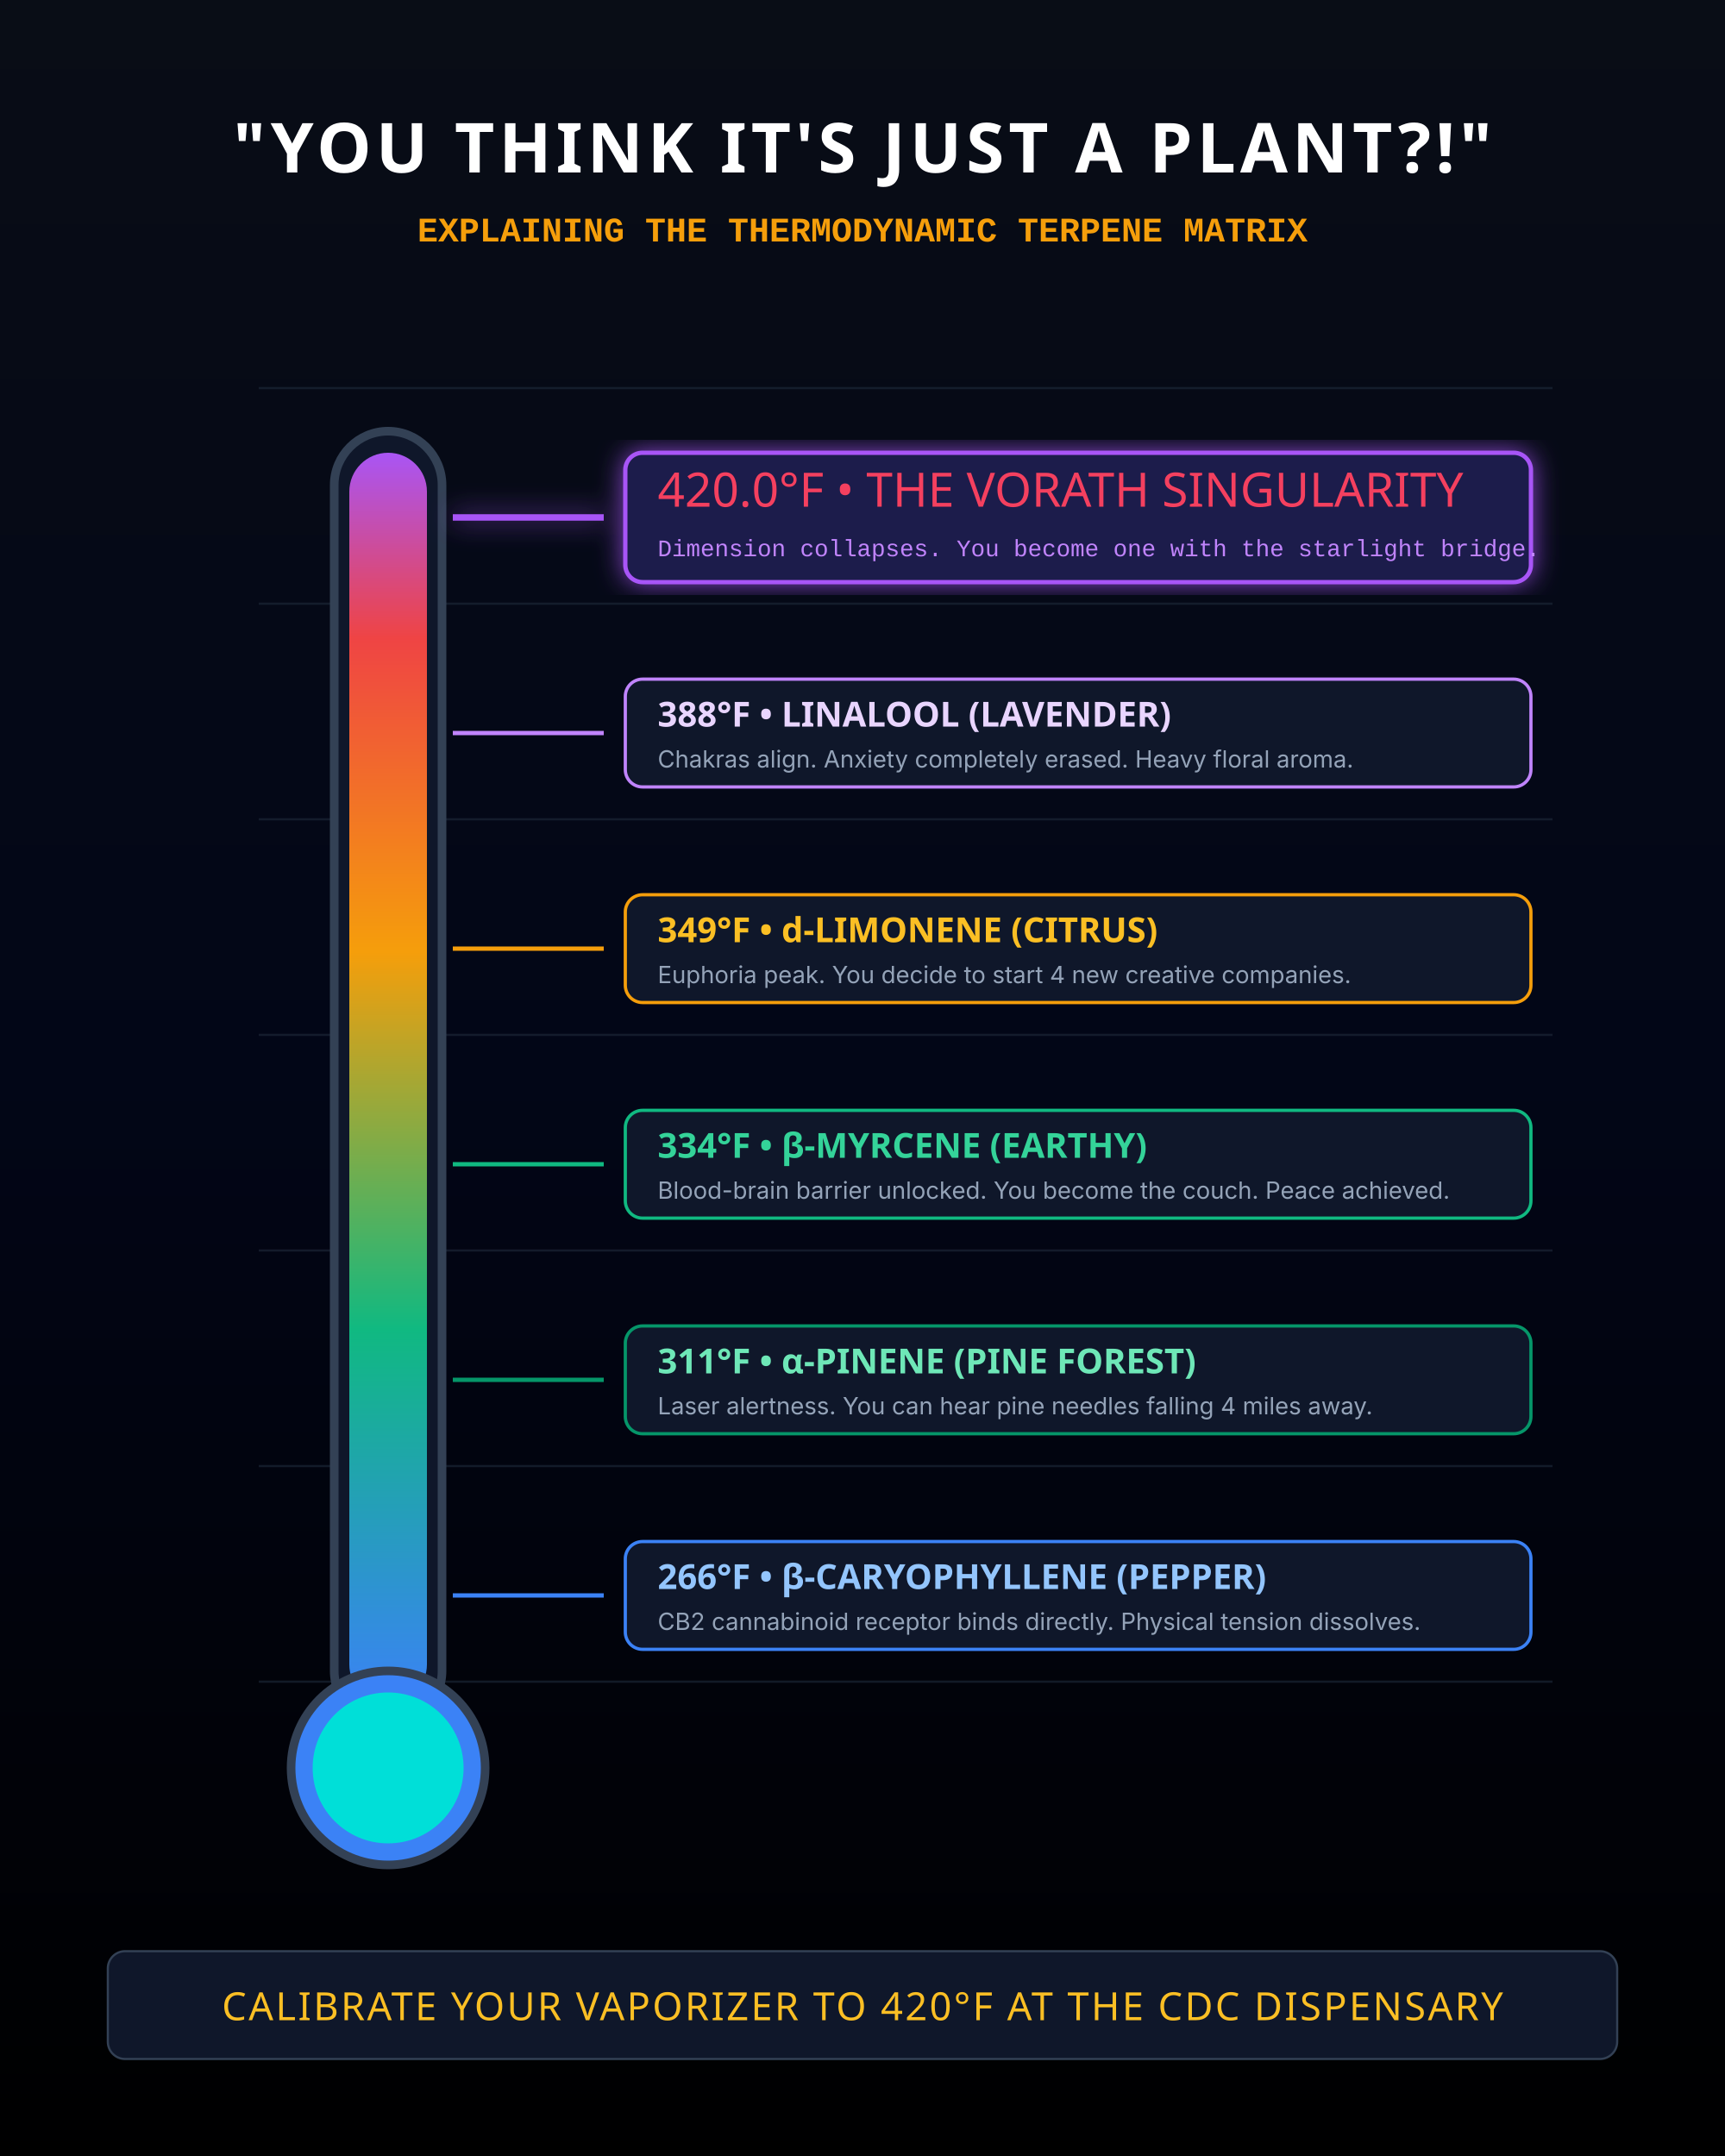
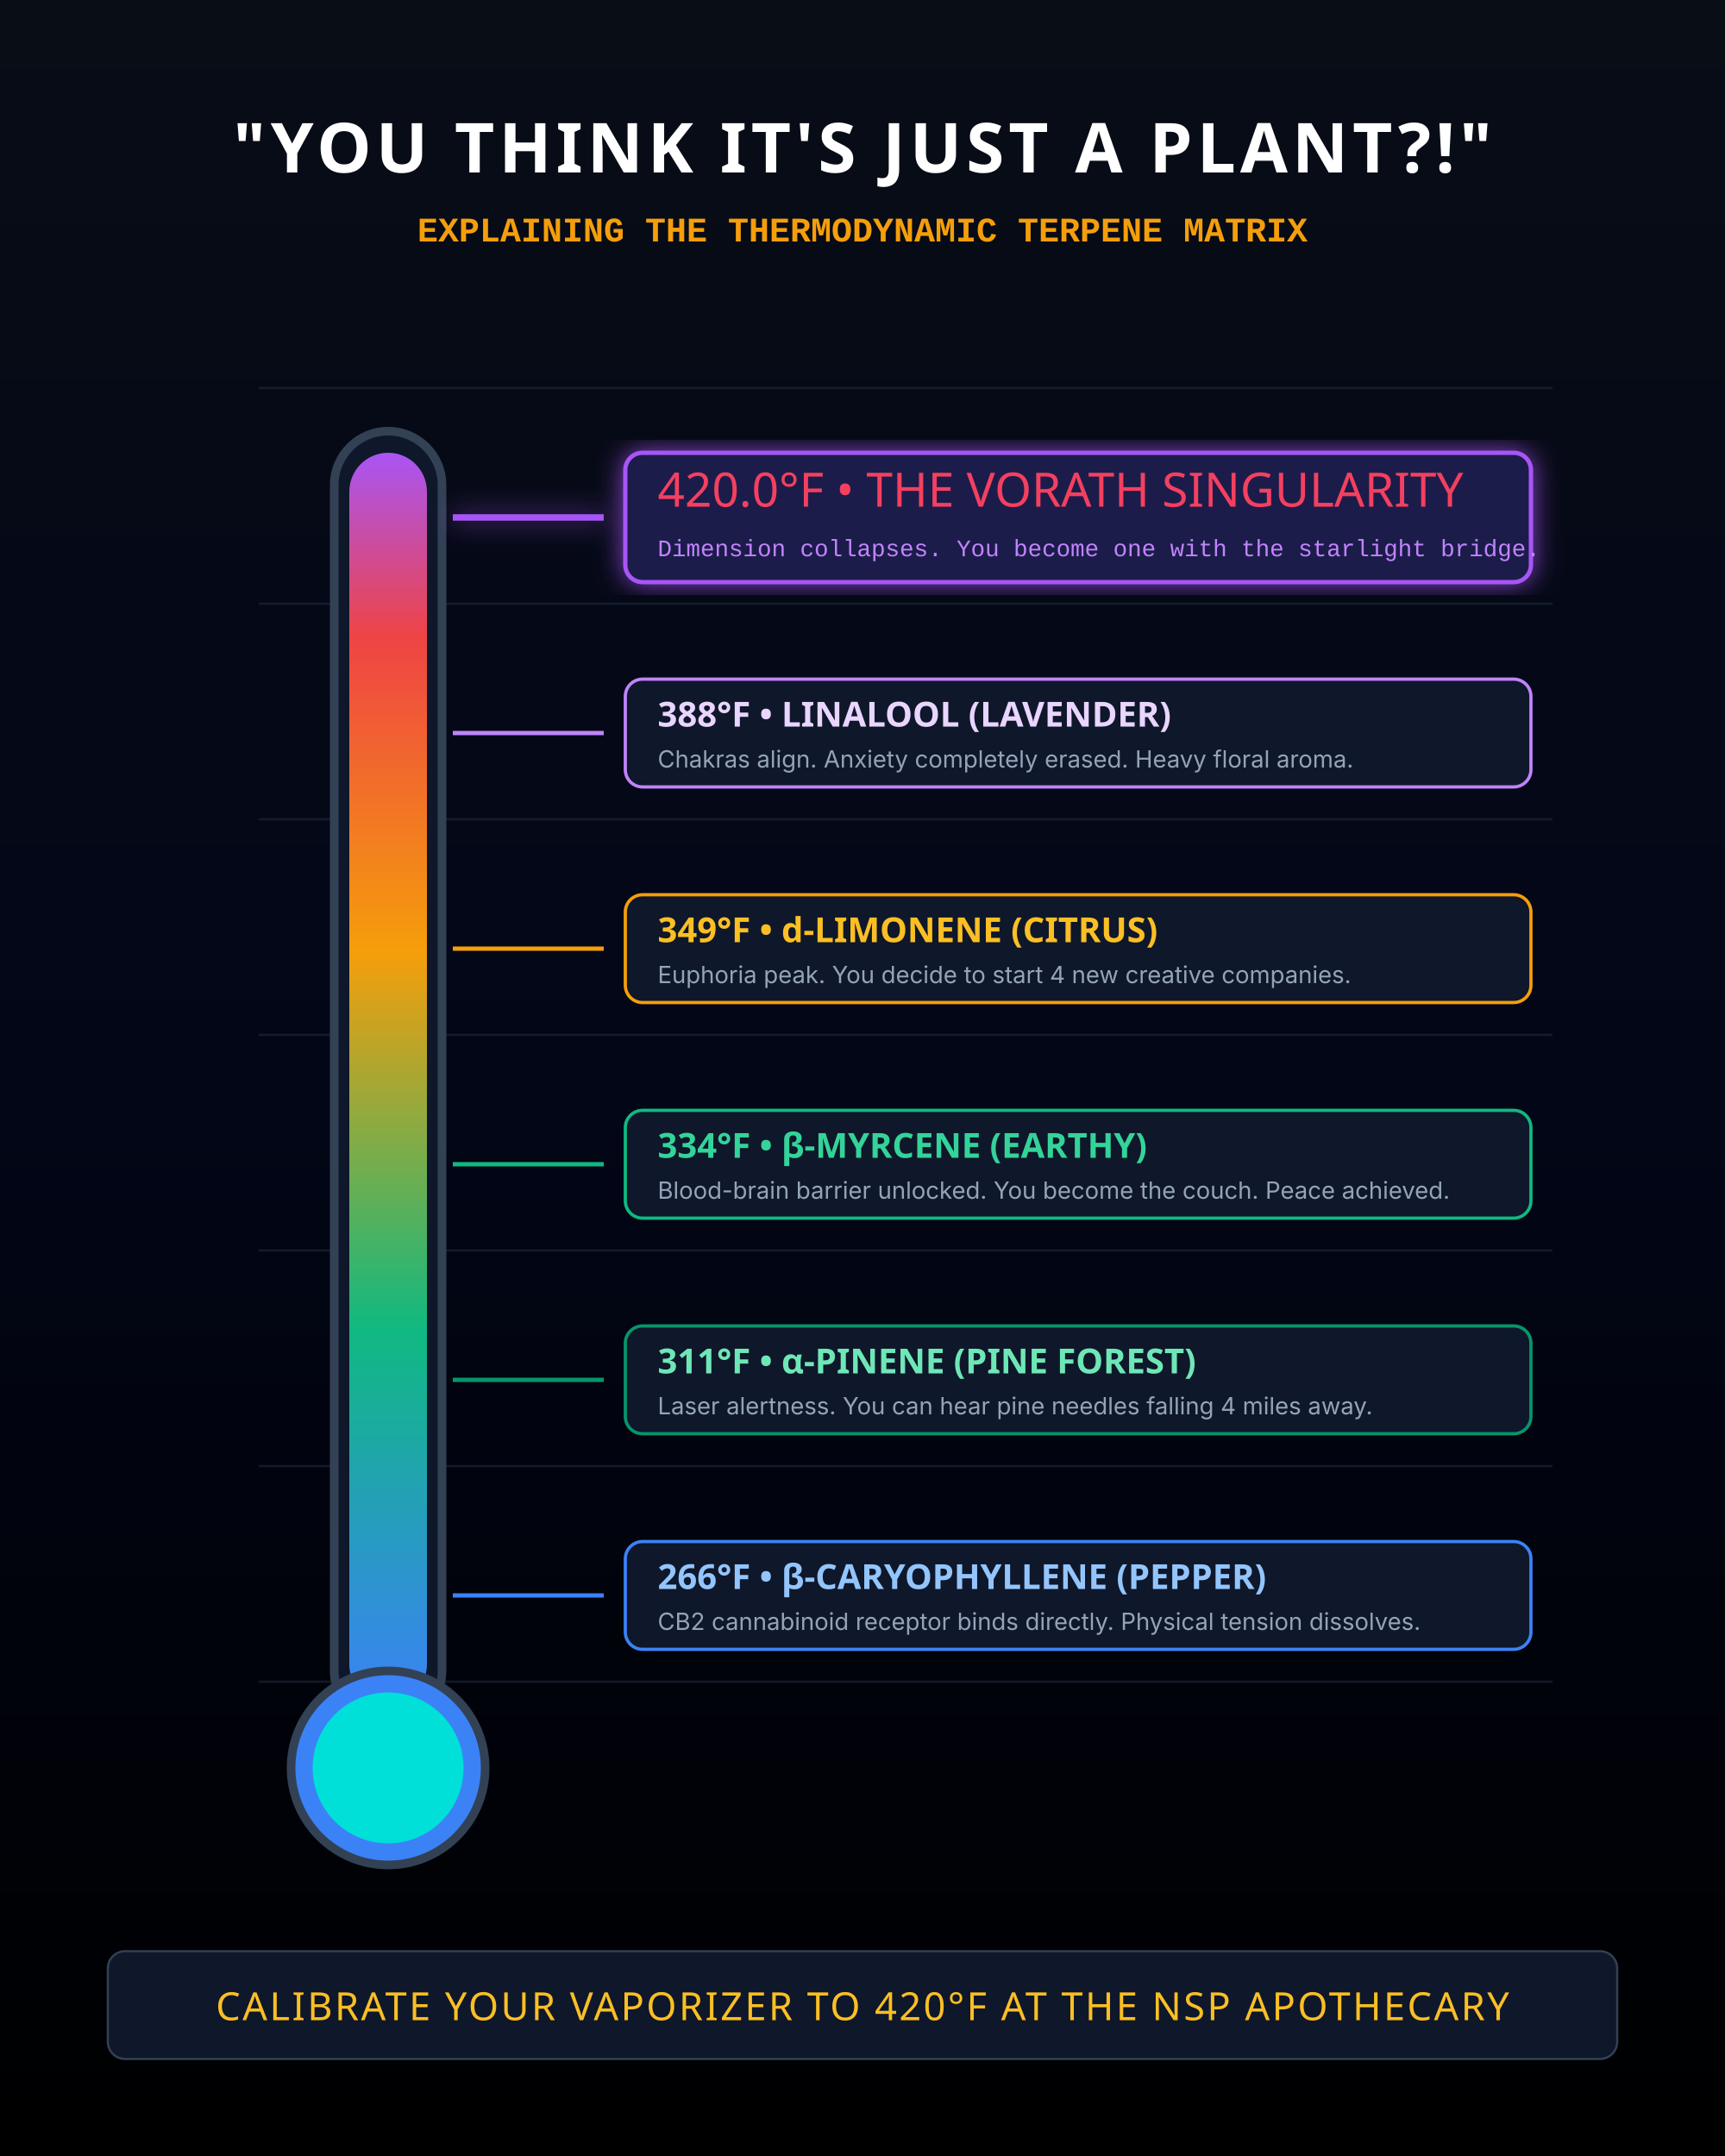
<svg xmlns="http://www.w3.org/2000/svg" viewBox="0 0 800 1000" width="100%" height="100%">
  <defs>
    <linearGradient id="cyberGraphBg" x1="0%" y1="0%" x2="0%" y2="100%">
      <stop offset="0%" stop-color="#090d16" />
      <stop offset="50%" stop-color="#020617" />
      <stop offset="100%" stop-color="#000000" />
    </linearGradient>
    <linearGradient id="tempGradient" x1="0%" y1="100%" x2="0%" y2="0%">
      <stop offset="0%" stop-color="#3b82f6" />
      <stop offset="30%" stop-color="#10b981" />
      <stop offset="60%" stop-color="#f59e0b" />
      <stop offset="85%" stop-color="#ef4444" />
      <stop offset="100%" stop-color="#a855f7" />
    </linearGradient>
    <filter id="neonGlowGraph">
      <feDropShadow dx="0" dy="0" stdDeviation="6" flood-color="#a855f7" flood-opacity="0.8" />
    </filter>
  </defs>
  <rect width="800" height="1000" fill="url(#cyberGraphBg)" />
  <g stroke="#1e293b" stroke-width="1" opacity="0.6">
    <line x1="120" y1="180" x2="720" y2="180" />
    <line x1="120" y1="280" x2="720" y2="280" />
    <line x1="120" y1="380" x2="720" y2="380" />
    <line x1="120" y1="480" x2="720" y2="480" />
    <line x1="120" y1="580" x2="720" y2="580" />
    <line x1="120" y1="680" x2="720" y2="680" />
    <line x1="120" y1="780" x2="720" y2="780" />
  </g>
  <g transform="translate(400, 80)">
    <text font-family="'Impact', 'Arial Black', sans-serif" font-weight="900" font-size="32" fill="#ffffff" text-anchor="middle" letter-spacing="2">"YOU THINK IT'S JUST A PLANT?!"</text>
    <text font-family="'Courier New', monospace" font-weight="700" font-size="16" fill="#f59e0b" text-anchor="middle" y="32">EXPLAINING THE THERMODYNAMIC TERPENE MATRIX</text>
  </g>
  <g transform="translate(180, 200)">
    <rect x="-25" y="0" width="50" height="600" rx="25" fill="#0f172a" stroke="#334155" stroke-width="4" />
    <rect x="-18" y="10" width="36" height="580" rx="18" fill="url(#tempGradient)" />
    <circle cx="0" cy="620" r="45" fill="#3b82f6" stroke="#334155" stroke-width="4" />
    <circle cx="0" cy="620" r="35" fill="#00dfd8" />
  </g>
  <g transform="translate(240, 200)">
    <g transform="translate(0, 40)" filter="url(#neonGlowGraph)">
      <line x1="-30" y1="0" x2="40" y2="0" stroke="#a855f7" stroke-width="3" />
      <rect x="50" y="-30" width="420" height="60" rx="8" fill="#1e1b4b" stroke="#a855f7" stroke-width="2" />
      <text x="65" y="-5" font-family="'Impact', sans-serif" font-size="22" fill="#f43f5e">420.0°F • THE VORATH SINGULARITY</text>
      <text x="65" y="18" font-family="'Courier New', monospace" font-size="11" fill="#c084fc">Dimension collapses. You become one with the starlight bridge.</text>
    </g>
    <g transform="translate(0, 140)">
      <line x1="-30" y1="0" x2="40" y2="0" stroke="#c084fc" stroke-width="2" />
      <rect x="50" y="-25" width="420" height="50" rx="8" fill="#0f172a" stroke="#c084fc" stroke-width="1.5" />
      <text x="65" y="-3" font-family="'Arial Black', sans-serif" font-weight="900" font-size="16" fill="#e9d5ff">388°F • LINALOOL (LAVENDER)</text>
      <text x="65" y="16" font-family="'Inter', sans-serif" font-size="11" fill="#94a3b8">Chakras align. Anxiety completely erased. Heavy floral aroma.</text>
    </g>
    <g transform="translate(0, 240)">
      <line x1="-30" y1="0" x2="40" y2="0" stroke="#f59e0b" stroke-width="2" />
      <rect x="50" y="-25" width="420" height="50" rx="8" fill="#0f172a" stroke="#f59e0b" stroke-width="1.5" />
      <text x="65" y="-3" font-family="'Arial Black', sans-serif" font-weight="900" font-size="16" fill="#fbbf24">349°F • d-LIMONENE (CITRUS)</text>
      <text x="65" y="16" font-family="'Inter', sans-serif" font-size="11" fill="#94a3b8">Euphoria peak. You decide to start 4 new creative companies.</text>
    </g>
    <g transform="translate(0, 340)">
      <line x1="-30" y1="0" x2="40" y2="0" stroke="#10b981" stroke-width="2" />
      <rect x="50" y="-25" width="420" height="50" rx="8" fill="#0f172a" stroke="#10b981" stroke-width="1.5" />
      <text x="65" y="-3" font-family="'Arial Black', sans-serif" font-weight="900" font-size="16" fill="#34d399">334°F • β-MYRCENE (EARTHY)</text>
      <text x="65" y="16" font-family="'Inter', sans-serif" font-size="11" fill="#94a3b8">Blood-brain barrier unlocked. You become the couch. Peace achieved.</text>
    </g>
    <g transform="translate(0, 440)">
      <line x1="-30" y1="0" x2="40" y2="0" stroke="#059669" stroke-width="2" />
      <rect x="50" y="-25" width="420" height="50" rx="8" fill="#0f172a" stroke="#059669" stroke-width="1.5" />
      <text x="65" y="-3" font-family="'Arial Black', sans-serif" font-weight="900" font-size="16" fill="#6ee7b7">311°F • α-PINENE (PINE FOREST)</text>
      <text x="65" y="16" font-family="'Inter', sans-serif" font-size="11" fill="#94a3b8">Laser alertness. You can hear pine needles falling 4 miles away.</text>
    </g>
    <g transform="translate(0, 540)">
      <line x1="-30" y1="0" x2="40" y2="0" stroke="#3b82f6" stroke-width="2" />
      <rect x="50" y="-25" width="420" height="50" rx="8" fill="#0f172a" stroke="#3b82f6" stroke-width="1.5" />
      <text x="65" y="-3" font-family="'Arial Black', sans-serif" font-weight="900" font-size="16" fill="#93c5fd">266°F • β-CARYOPHYLLENE (PEPPER)</text>
      <text x="65" y="16" font-family="'Inter', sans-serif" font-size="11" fill="#94a3b8">CB2 cannabinoid receptor binds directly. Physical tension dissolves.</text>
    </g>
  </g>
  <g transform="translate(400, 930)">
    <rect x="-350" y="-25" width="700" height="50" rx="8" fill="#0f172a" stroke="#334155" />
    <text font-family="'Impact', 'Arial Black', sans-serif" font-size="18" fill="#fbbf24" letter-spacing="1" text-anchor="middle" y="7">
-       CALIBRATE YOUR VAPORIZER TO 420°F AT THE CDC DISPENSARY
+       CALIBRATE YOUR VAPORIZER TO 420°F AT THE NSP APOTHECARY
    </text>
  </g>
</svg>
